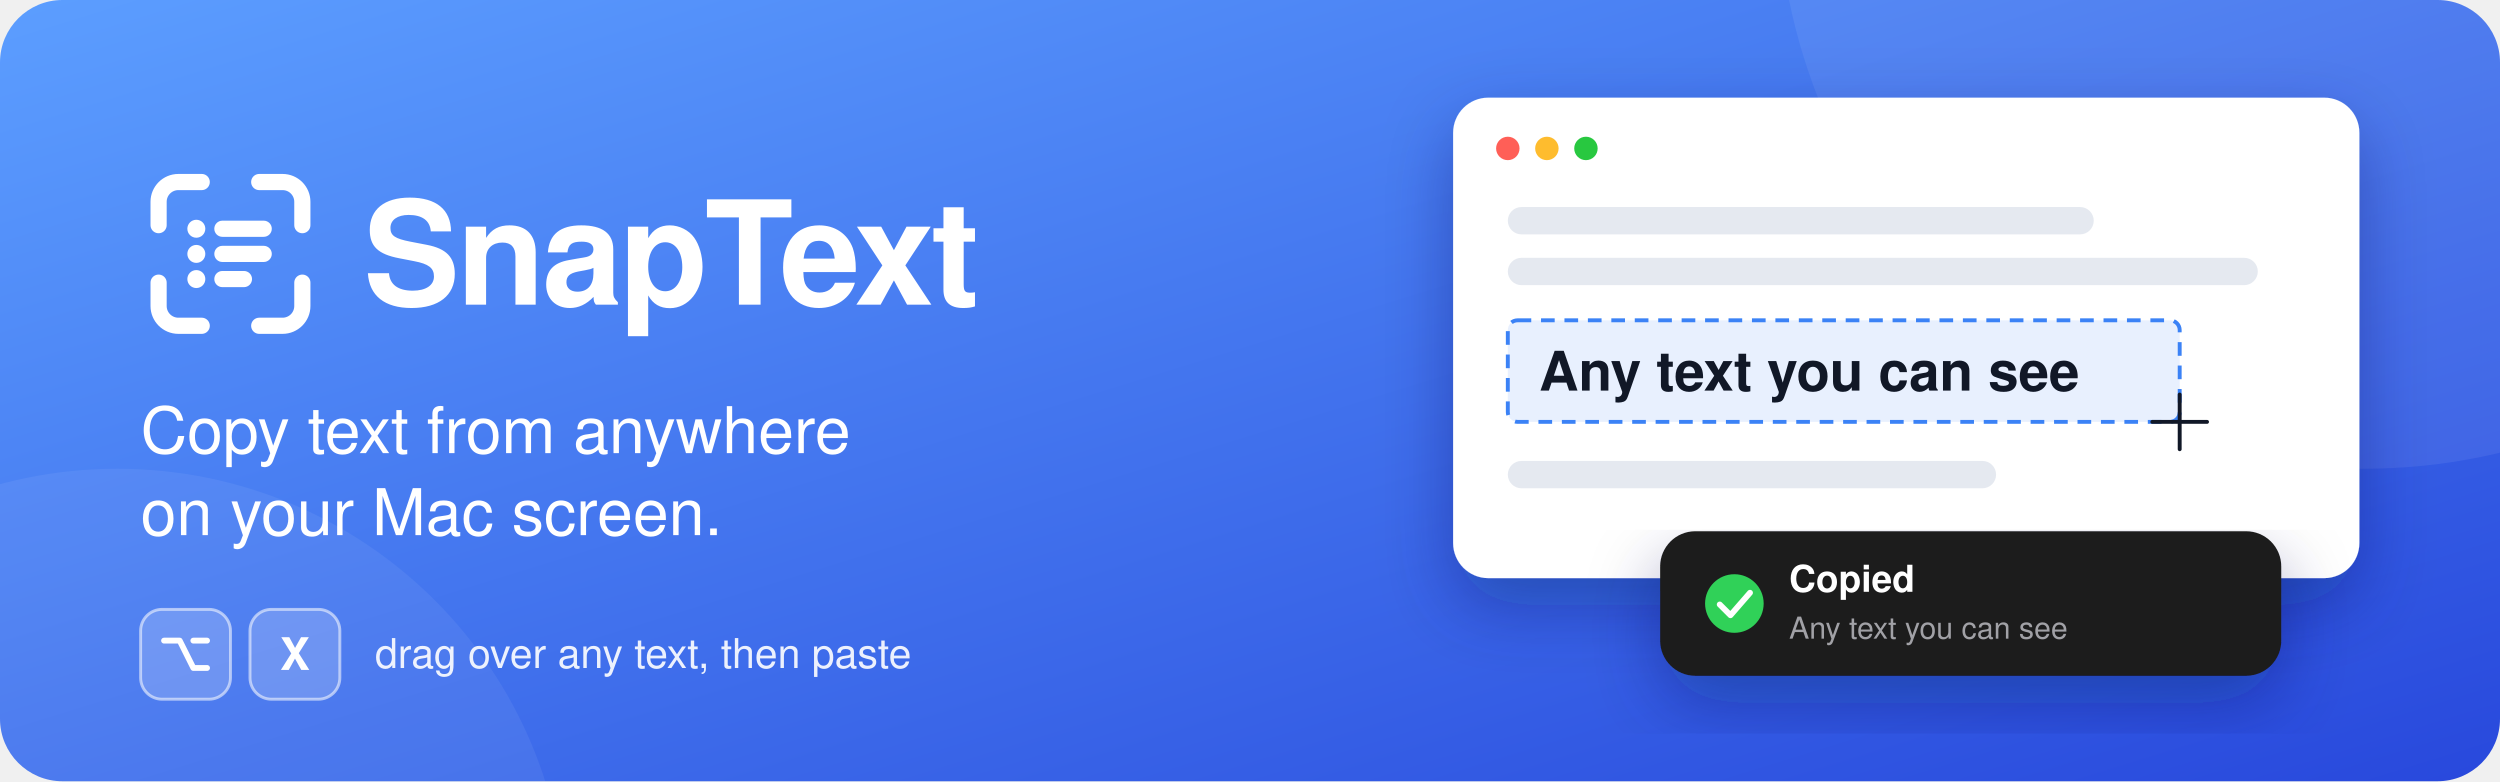
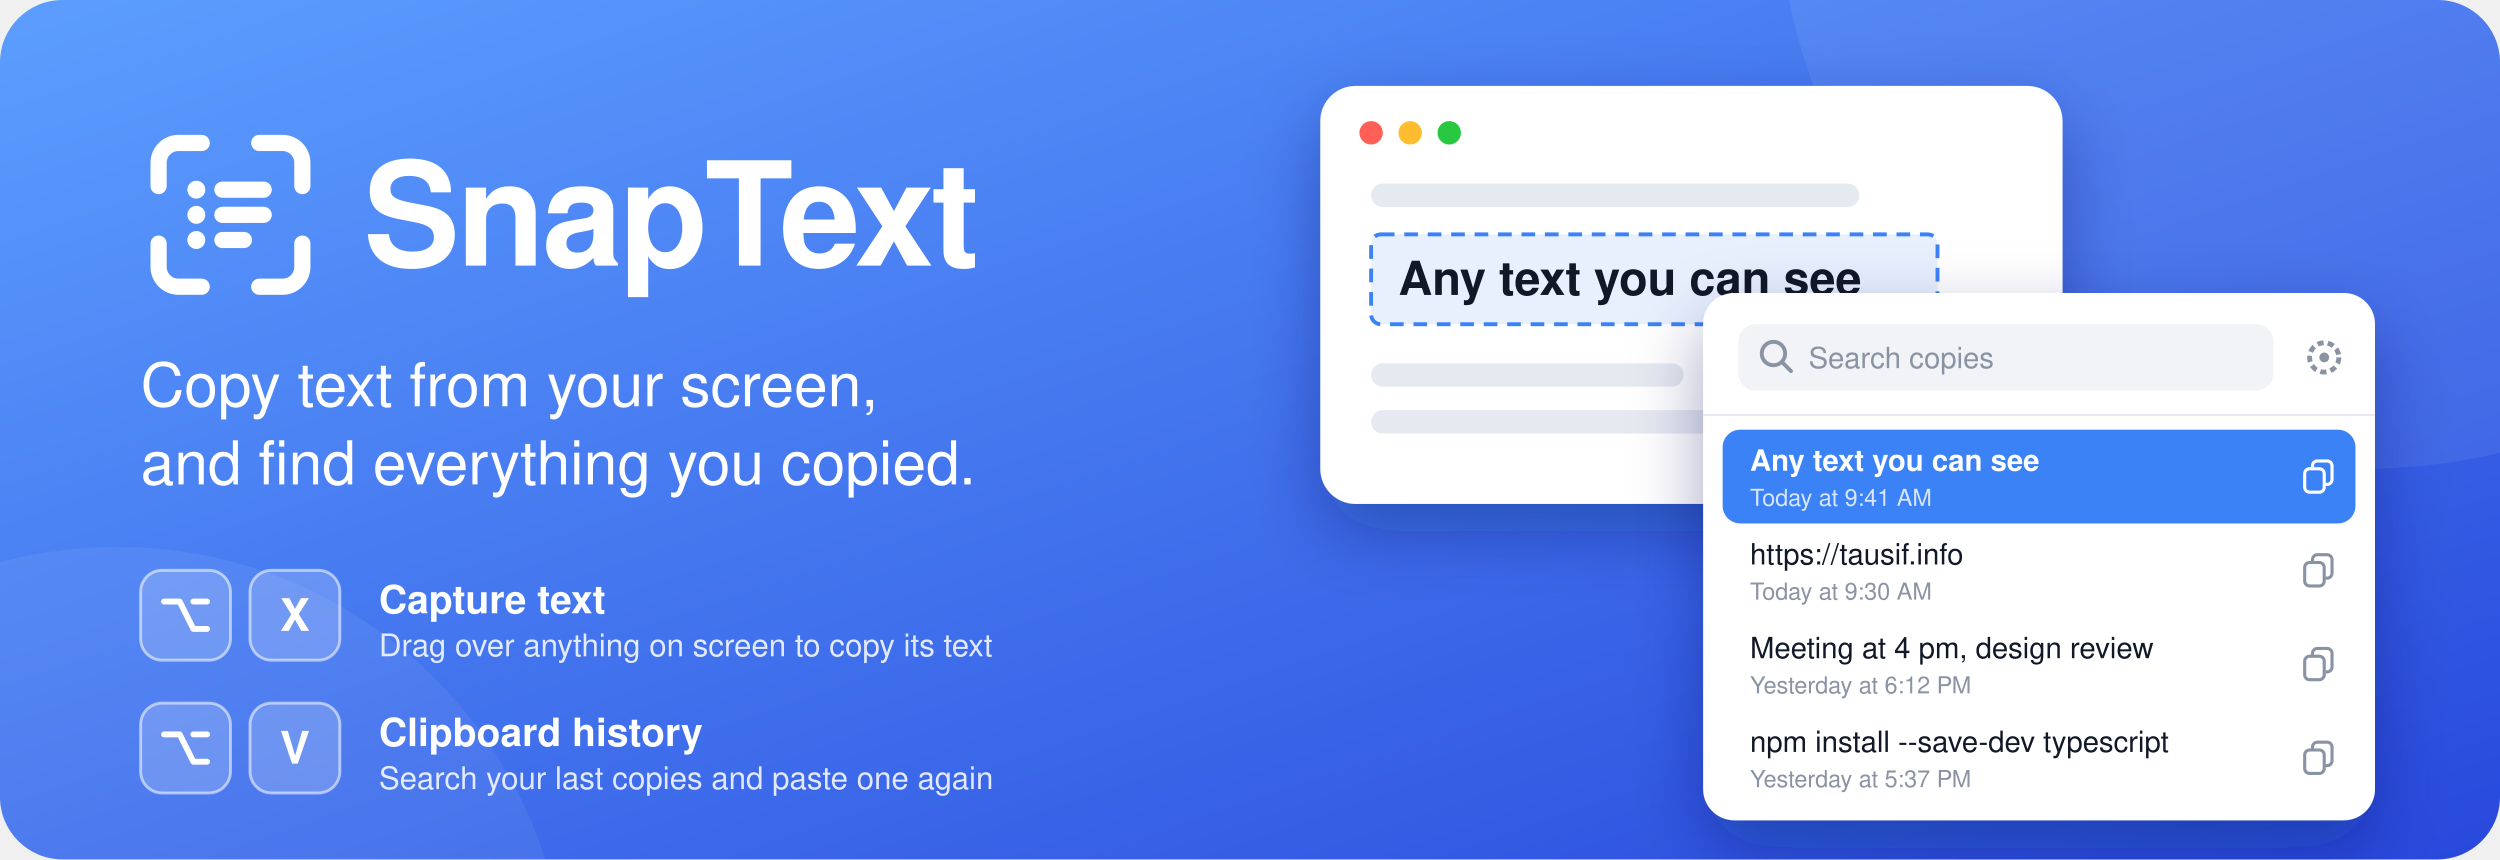
- <svg xmlns="http://www.w3.org/2000/svg" viewBox="0 0 1280 400" width="1280" height="400" role="img" aria-labelledby="title desc" font-family="-apple-system, BlinkMacSystemFont, system-ui, 'Segoe UI', Helvetica, Arial, sans-serif">
+ <svg xmlns="http://www.w3.org/2000/svg" viewBox="0 0 1280 440" width="1280" height="440" role="img" aria-labelledby="title desc" font-family="-apple-system, BlinkMacSystemFont, system-ui, 'Segoe UI', Helvetica, Arial, sans-serif">
  <defs>
    <linearGradient id="sky" x1="0" y1="0" x2="1" y2="1">
      <stop offset="0" stop-color="#5C9EFF" />
      <stop offset="1" stop-color="#2848DC" />
    </linearGradient>
    <clipPath id="frame">
-       <rect width="1280" height="400" rx="32" />
+       <rect width="1280" height="440" rx="32" />
    </clipPath>
    <filter id="lift" x="-20%" y="-20%" width="140%" height="160%">
      <feDropShadow dx="0" dy="14" stdDeviation="18" flood-color="#0B1E5B" flood-opacity="0.35" />
    </filter>
+     <g id="option-key">
+       <rect width="46" height="46" rx="11" fill="#FFFFFF" fill-opacity="0.18" stroke="#FFFFFF" stroke-opacity="0.55" stroke-width="1.5" />
+       <path d="M12 16H20L27 30H34M27 16H34" fill="none" stroke="#FFFFFF" stroke-width="3" stroke-linecap="round" stroke-linejoin="round" />
+     </g>
+     <g id="copy" fill="none" stroke-width="1.6">
+       <rect x="0" y="4" width="10" height="12" rx="2.5" />
+       <path d="M4 3.5V2.5A2.5 2.5 0 0 1 6.5 0H11.5A2.5 2.5 0 0 1 14 2.5V9.5A2.5 2.5 0 0 1 11.5 12H10.5" />
+     </g>
  </defs>
  <g clip-path="url(#frame)">
-     <rect width="1280" height="400" fill="url(#sky)" />
+     <rect width="1280" height="440" fill="url(#sky)" />
    <circle cx="1210" cy="-60" r="300" fill="#FFFFFF" fill-opacity="0.07" />
-     <circle cx="60" cy="470" r="230" fill="#FFFFFF" fill-opacity="0.06" />
+     <circle cx="60" cy="510" r="230" fill="#FFFFFF" fill-opacity="0.06" />
  </g>
-   <g transform="translate(72 84) scale(0.92)" fill="none" stroke="#FFFFFF" stroke-width="9" stroke-linecap="round">
+   <g transform="translate(72 64) scale(0.92)" fill="none" stroke="#FFFFFF" stroke-width="9" stroke-linecap="round">
    <path d="M10 34V21A11 11 0 0 1 21 10H34" />
    <path d="M66 10H79A11 11 0 0 1 90 21V34" />
    <path d="M90 66V79A11 11 0 0 1 79 90H66" />
    <path d="M34 90H21A11 11 0 0 1 10 79V66" />
    <g fill="#FFFFFF" stroke="none">
      <circle cx="31" cy="36" r="5" />
      <rect x="41" y="31.5" width="32" height="9" rx="4.5" />
      <circle cx="31" cy="50" r="5" />
      <rect x="41" y="45.5" width="32" height="9" rx="4.5" />
      <circle cx="31" cy="64" r="5" />
      <rect x="41" y="59.5" width="21" height="9" rx="4.5" />
    </g>
  </g>
-   <text x="186" y="156" font-size="74" font-weight="700" letter-spacing="-1.5" fill="#FFFFFF">SnapText</text>
-   <text font-size="33" font-weight="500" fill="#FFFFFF">
-     <tspan x="72" y="232">Copy text from anywhere</tspan>
-     <tspan x="72" y="274">on your Mac screen.</tspan>
-   </text>
-   <g transform="translate(72 312)">
-     <rect width="46" height="46" rx="11" fill="#FFFFFF" fill-opacity="0.18" stroke="#FFFFFF" stroke-opacity="0.55" stroke-width="1.5" />
-     <path d="M12 16H20L27 30H34M27 16H34" fill="none" stroke="#FFFFFF" stroke-width="3" stroke-linecap="round" stroke-linejoin="round" />
+   <text x="186" y="136" font-size="74" font-weight="700" letter-spacing="-1.5" fill="#FFFFFF">SnapText</text>
+   <text x="72" y="208" font-size="31" font-weight="500" fill="#FFFFFF">Copy text from your screen,</text>
+   <text x="72" y="248" font-size="31" font-weight="500" fill="#FFFFFF">and find everything you copied.</text>
+   <g transform="translate(72 292)">
+     <use href="#option-key" />
    <rect x="56" width="46" height="46" rx="11" fill="#FFFFFF" fill-opacity="0.18" stroke="#FFFFFF" stroke-opacity="0.55" stroke-width="1.5" />
    <text x="79" y="31" font-size="23" font-weight="600" text-anchor="middle" fill="#FFFFFF">X</text>
-     <text x="120" y="30" font-size="21" fill="#FFFFFF" fill-opacity="0.9">drag over any text, then paste</text>
+     <text x="122" y="22" font-size="20" font-weight="600" fill="#FFFFFF">Capture text</text>
+     <text x="122" y="44" font-size="16" fill="#FFFFFF" fill-opacity="0.85">Drag over anything on screen to copy its text</text>
+   </g>
+   <g transform="translate(72 360)">
+     <use href="#option-key" />
+     <rect x="56" width="46" height="46" rx="11" fill="#FFFFFF" fill-opacity="0.18" stroke="#FFFFFF" stroke-opacity="0.55" stroke-width="1.5" />
+     <text x="79" y="31" font-size="23" font-weight="600" text-anchor="middle" fill="#FFFFFF">V</text>
+     <text x="122" y="22" font-size="20" font-weight="600" fill="#FFFFFF">Clipboard history</text>
+     <text x="122" y="44" font-size="16" fill="#FFFFFF" fill-opacity="0.85">Search your last copies and paste one again</text>
  </g>
  <g filter="url(#lift)">
-     <rect x="744" y="50" width="464" height="246" rx="18" fill="#FFFFFF" />
+     <rect x="676" y="44" width="380" height="214" rx="18" fill="#FFFFFF" />
  </g>
-   <circle cx="772" cy="76" r="6" fill="#FF5F57" />
-   <circle cx="792" cy="76" r="6" fill="#FEBC2E" />
-   <circle cx="812" cy="76" r="6" fill="#28C840" />
-   <rect x="772" y="106" width="300" height="14" rx="7" fill="#E5E9F0" />
-   <rect x="772" y="132" width="384" height="14" rx="7" fill="#E5E9F0" />
-   <rect x="772" y="164" width="344" height="52" rx="5" fill="#3B82F6" fill-opacity="0.12" stroke="#3B82F6" stroke-width="2" stroke-dasharray="7 5" />
-   <text x="788" y="200" font-size="28" font-weight="600" fill="#111827">Any text you can see</text>
-   <path d="M1102 216H1130M1116 202V230" stroke="#111827" stroke-width="2" stroke-linecap="round" />
-   <rect x="772" y="236" width="250" height="14" rx="7" fill="#E5E9F0" />
+   <circle cx="702" cy="68" r="6" fill="#FF5F57" />
+   <circle cx="722" cy="68" r="6" fill="#FEBC2E" />
+   <circle cx="742" cy="68" r="6" fill="#28C840" />
+   <rect x="702" y="94" width="250" height="12" rx="6" fill="#E5E9F0" />
+   <rect x="702" y="120" width="290" height="46" rx="5" fill="#3B82F6" fill-opacity="0.12" stroke="#3B82F6" stroke-width="2" stroke-dasharray="7 5" />
+   <text x="716" y="151" font-size="24" font-weight="600" fill="#111827">Any text you can see</text>
+   <path d="M978 166H1002M990 154V178" stroke="#111827" stroke-width="2" stroke-linecap="round" />
+   <rect x="702" y="186" width="160" height="12" rx="6" fill="#E5E9F0" />
+   <rect x="702" y="210" width="200" height="12" rx="6" fill="#E5E9F0" />
  <g filter="url(#lift)">
-     <rect x="850" y="272" width="318" height="74" rx="18" fill="#1C1C1E" />
+     <rect x="872" y="150" width="344" height="270" rx="16" fill="#FFFFFF" />
  </g>
-   <circle cx="888" cy="309" r="15" fill="#30D158" />
-   <path d="M880.5 309.5L886 315L896 303.5" fill="none" stroke="#FFFFFF" stroke-width="3" stroke-linecap="round" stroke-linejoin="round" />
-   <text x="916" y="303" font-size="19" font-weight="600" fill="#FFFFFF">Copied</text>
-   <text x="916" y="327" font-size="15.5" fill="#A1A1A6">Any text you can see</text>
+   <rect x="890" y="166" width="274" height="34" rx="9" fill="#F1F3F7" />
+   <circle cx="908" cy="181" r="6" fill="none" stroke="#8A93A3" stroke-width="2" />
+   <path d="M912.5 185.5L917 190" stroke="#8A93A3" stroke-width="2" stroke-linecap="round" />
+   <text x="926" y="188.5" font-size="15" fill="#8A93A3">Search copies</text>
+   <circle cx="1190" cy="183" r="7.5" fill="none" stroke="#8A93A3" stroke-width="2.5" stroke-dasharray="3.2 2.1" />
+   <circle cx="1190" cy="183" r="2.5" fill="#8A93A3" />
+   <rect x="872" y="212" width="344" height="1" fill="#E5E9F0" />
+   <rect x="882" y="220" width="324" height="48" rx="9" fill="#3B82F6" />
+   <text x="896" y="241" font-size="15" font-weight="600" fill="#FFFFFF">Any text you can see</text>
+   <text x="896" y="259" font-size="12" fill="#FFFFFF" fill-opacity="0.8">Today at 9:41 AM</text>
+   <use href="#copy" x="1180" y="236" stroke="#FFFFFF" />
+   <text x="896" y="289" font-size="15" fill="#111827">https://tausif.info</text>
+   <text x="896" y="307" font-size="12" fill="#8A93A3">Today at 9:30 AM</text>
+   <use href="#copy" x="1180" y="284" stroke="#8A93A3" />
+   <text x="896" y="337" font-size="15" fill="#111827">Meeting at 4 pm, design review</text>
+   <text x="896" y="355" font-size="12" fill="#8A93A3">Yesterday at 6:12 PM</text>
+   <use href="#copy" x="1180" y="332" stroke="#8A93A3" />
+   <text x="896" y="385" font-size="15" fill="#111827">npm install --save-dev typescript</text>
+   <text x="896" y="403" font-size="12" fill="#8A93A3">Yesterday at 5:37 PM</text>
+   <use href="#copy" x="1180" y="380" stroke="#8A93A3" />
</svg>
